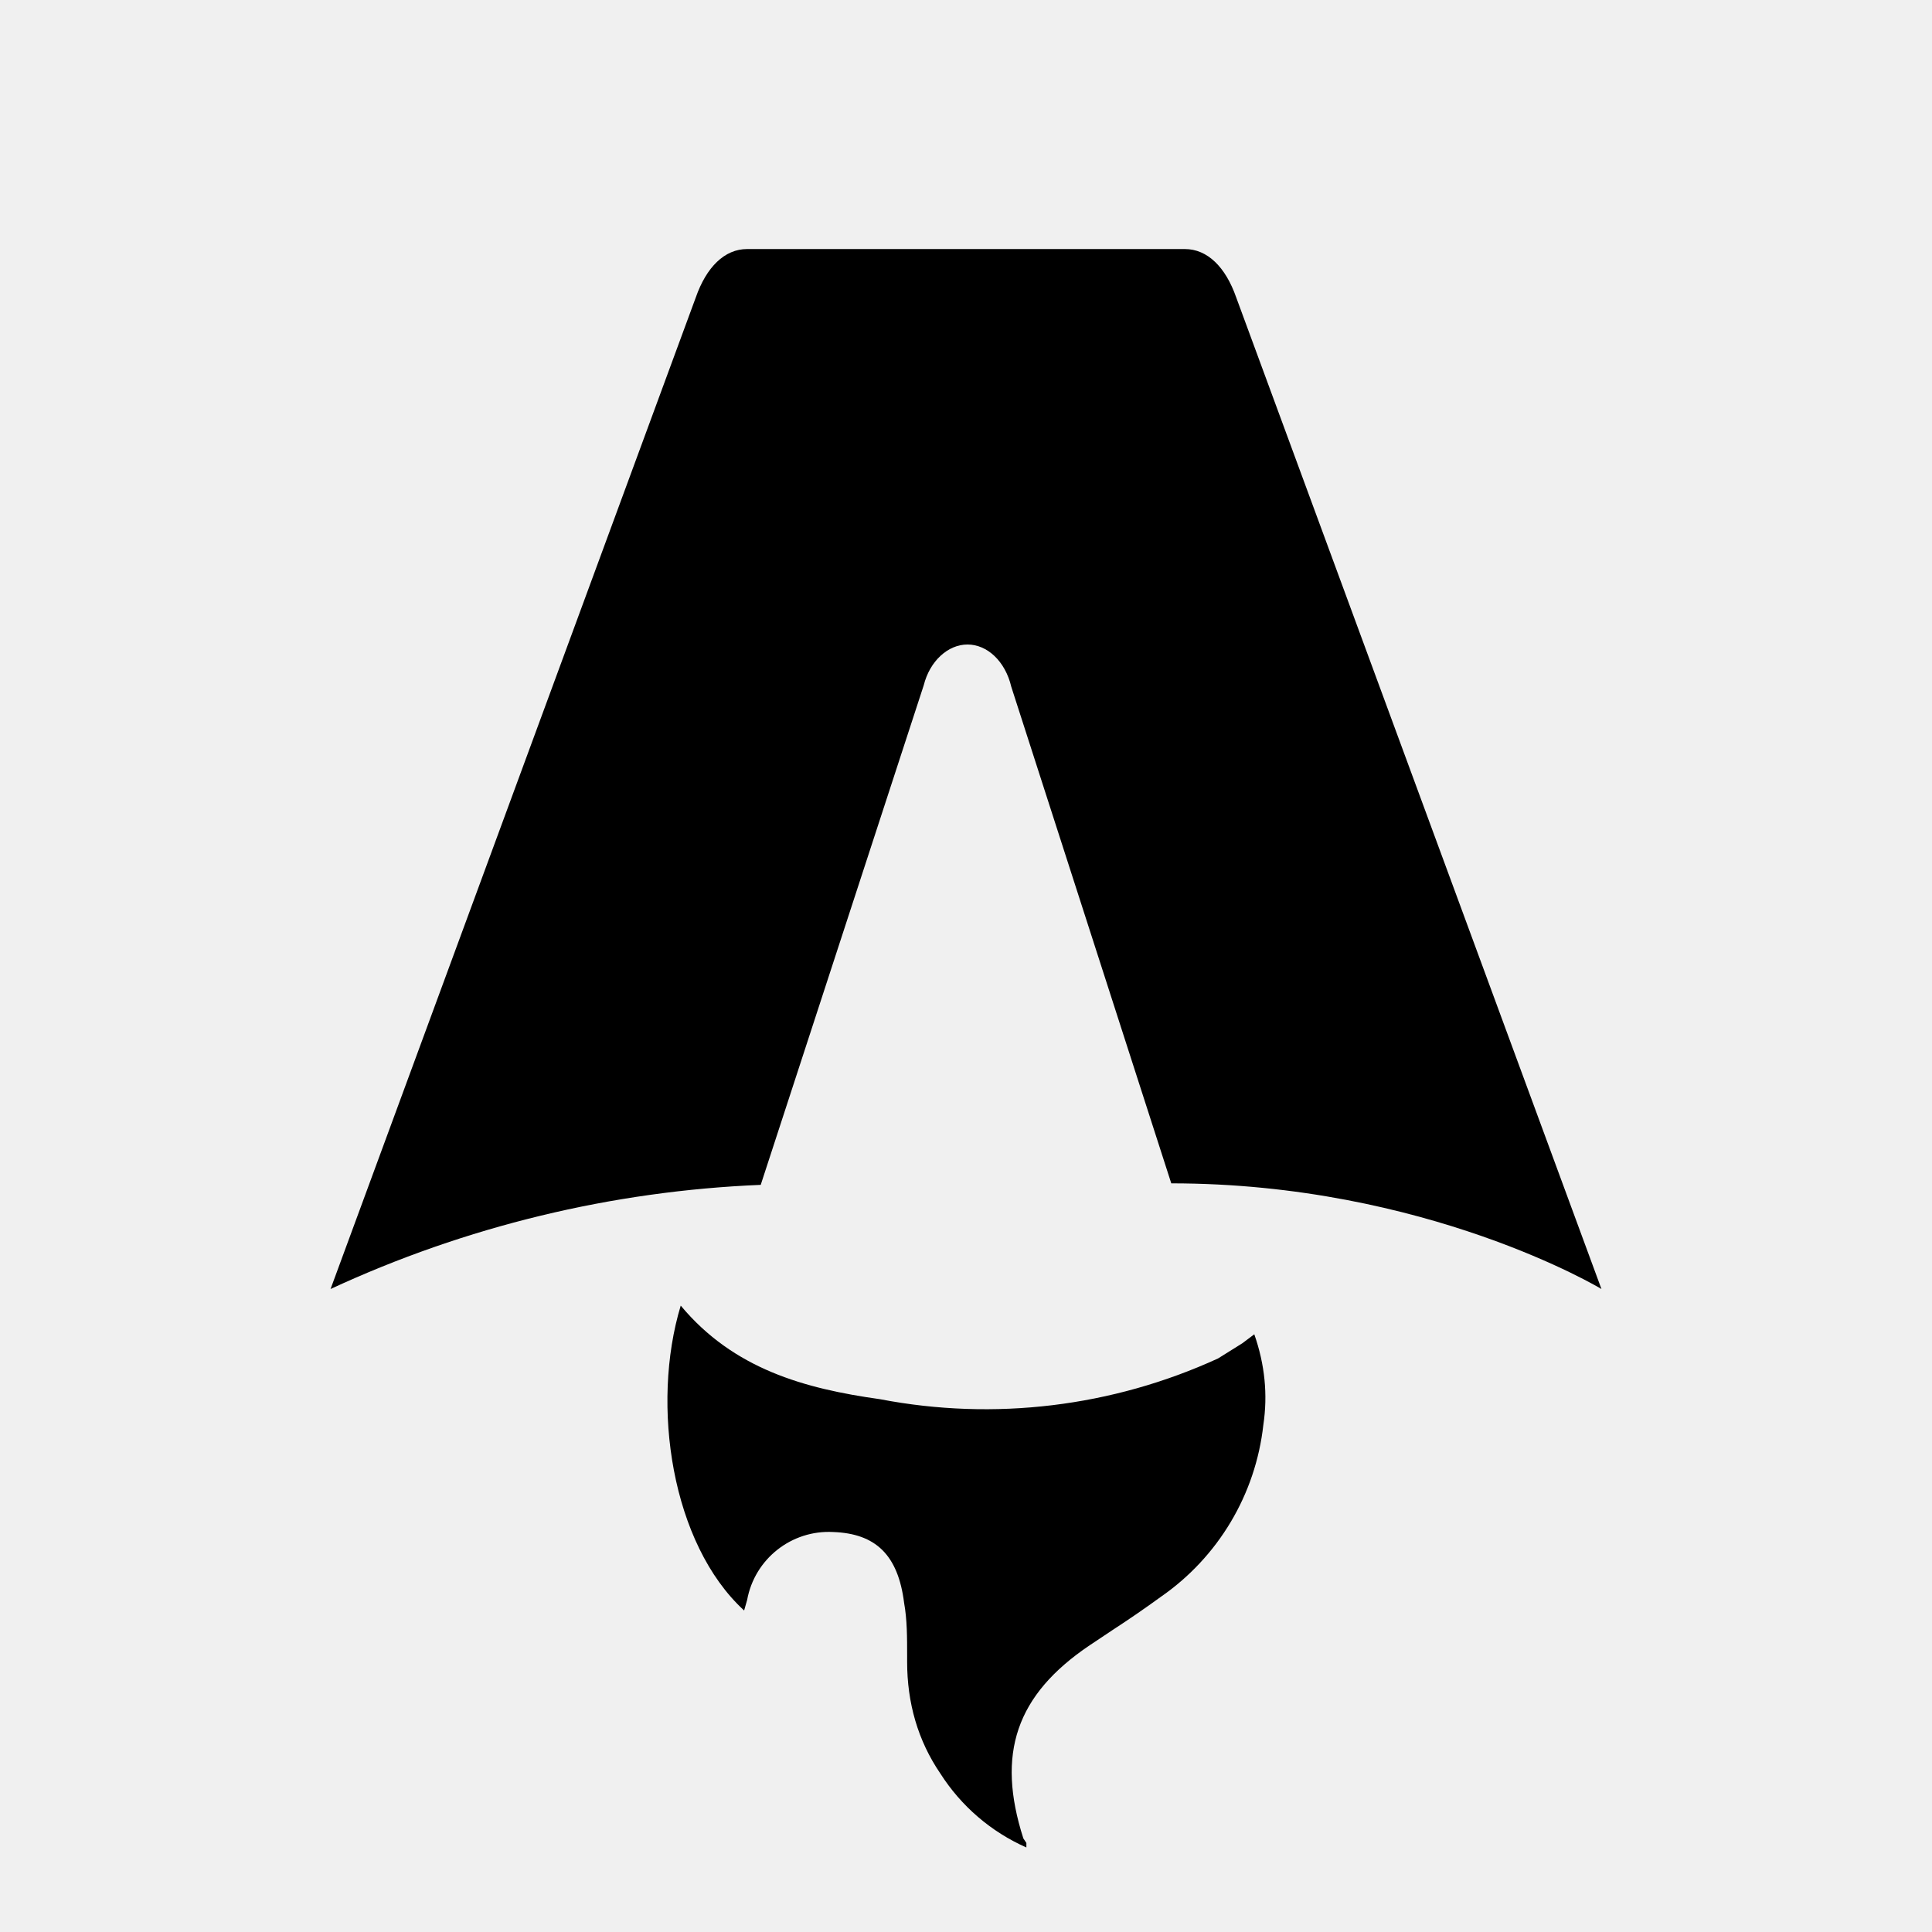
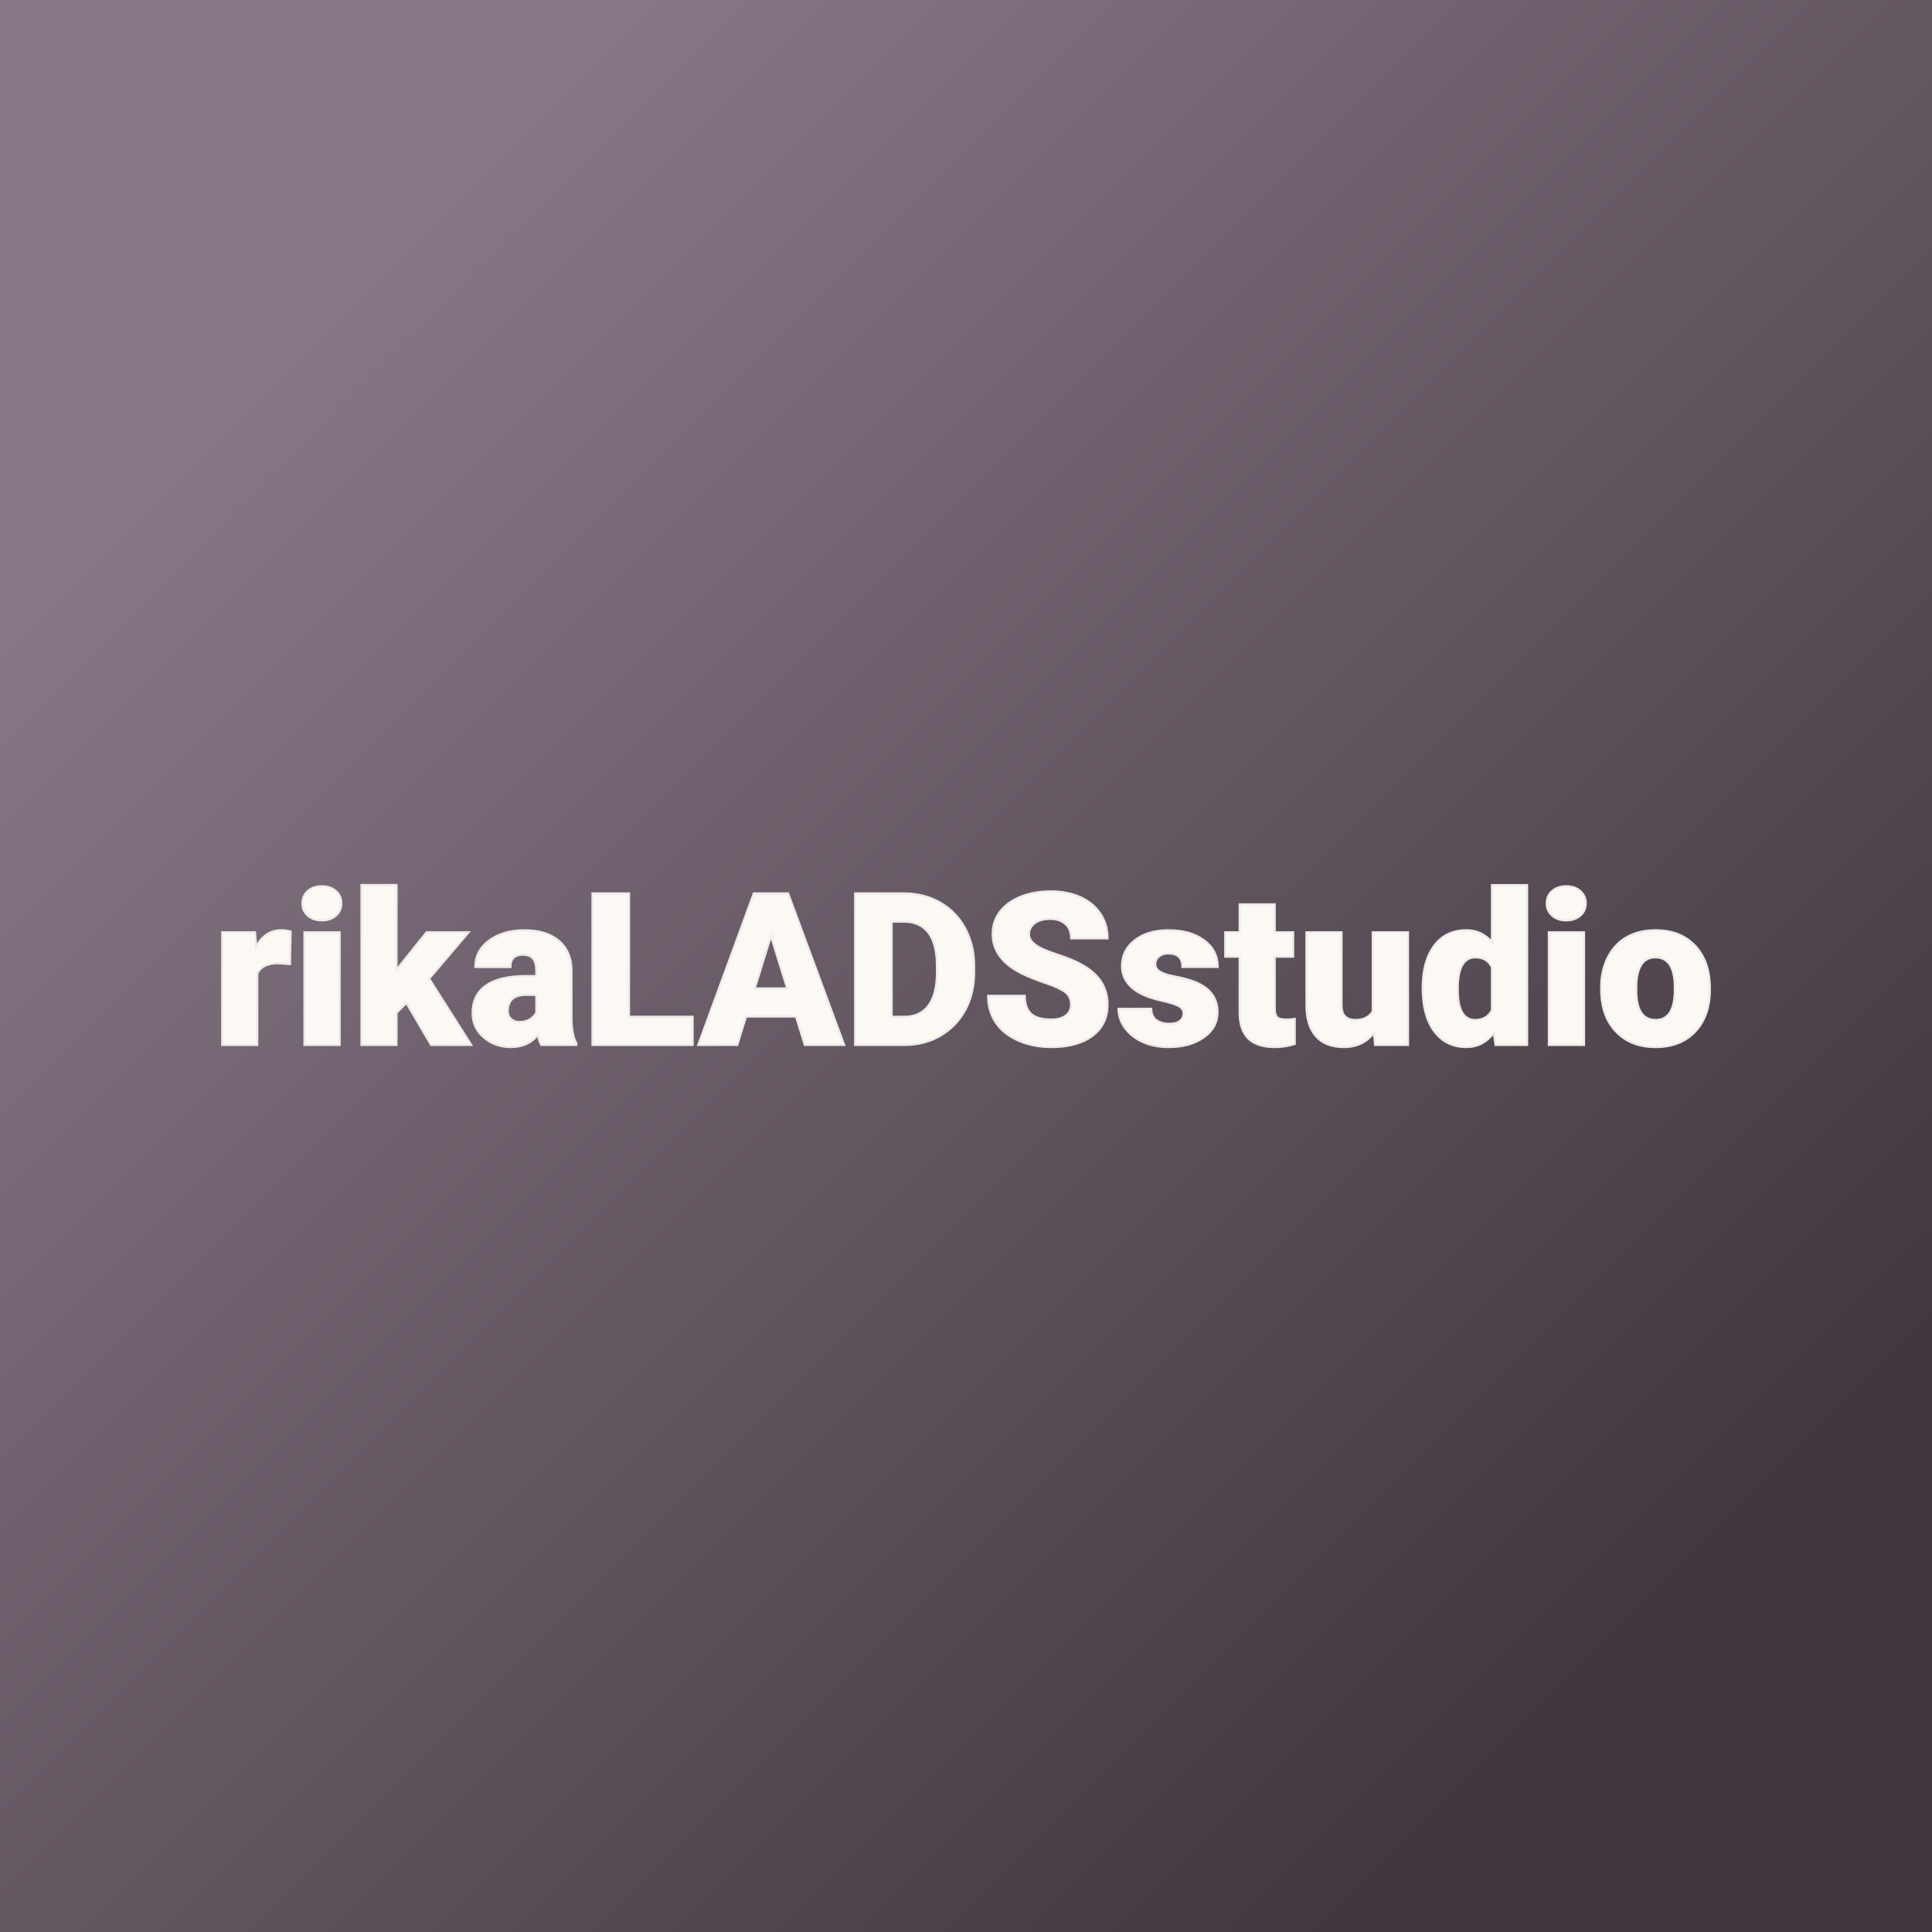
- <svg xmlns="http://www.w3.org/2000/svg" fill="none" viewBox="0 0 128 128">
-   <path d="M50.4 78.5a75.1 75.1 0 0 0-28.5 6.9l24.2-65.7c.7-2 1.9-3.2 3.4-3.2h29c1.5 0 2.7 1.2 3.4 3.2l24.2 65.7s-11.6-7-28.5-7L67 45.5c-.4-1.7-1.6-2.8-2.9-2.8-1.3 0-2.5 1.1-2.9 2.7L50.4 78.5Zm-1.1 28.2Zm-4.2-20.2c-2 6.6-.6 15.8 4.2 20.2a17.5 17.5 0 0 1 .2-.7 5.5 5.5 0 0 1 5.7-4.5c2.8.1 4.3 1.5 4.7 4.7.2 1.1.2 2.3.2 3.5v.4c0 2.7.7 5.2 2.2 7.4a13 13 0 0 0 5.7 4.9v-.3l-.2-.3c-1.8-5.6-.5-9.5 4.4-12.8l1.5-1a73 73 0 0 0 3.2-2.2 16 16 0 0 0 6.8-11.4c.3-2 .1-4-.6-6l-.8.6-1.6 1a37 37 0 0 1-22.4 2.7c-5-.7-9.7-2-13.2-6.2Z" />
-   <style>
-         path { fill: #000; }
-         @media (prefers-color-scheme: dark) {
-             path { fill: #FFF; }
-         }
-     </style>
+ <svg xmlns="http://www.w3.org/2000/svg" version="1.1" viewBox="0 0 200 200" width="200" height="200">
+   <rect width="200" height="200" fill="url('#gradient')" />
+   <defs>
+     <linearGradient id="gradient" gradientTransform="rotate(45 0.5 0.5)">
+       <stop offset="0%" stop-color="#877886" />
+       <stop offset="100%" stop-color="#41373f" />
+     </linearGradient>
+   </defs>
+   <g>
+     <g fill="#fcf8f4" transform="matrix(1.103001,0,0,1.103001,21.95484,108.1699)" stroke="#eeebe9" stroke-width="0.2">
+       <path d="M7.37-10.64L7.31-7.59L6.23-7.67Q4.68-7.67 4.24-6.69L4.24-6.69L4.24 0L0.95 0L0.95-10.57L4.03-10.57L4.14-9.21Q4.97-10.76 6.46-10.76L6.46-10.76Q6.98-10.76 7.37-10.64L7.37-10.64ZM11.97-10.57L11.97 0L8.67 0L8.67-10.57L11.97-10.57ZM8.48-13.29L8.48-13.29Q8.48-13.99 8.98-14.44Q9.49-14.89 10.30-14.89Q11.11-14.89 11.62-14.44Q12.13-13.99 12.13-13.29Q12.13-12.59 11.62-12.14Q11.11-11.69 10.30-11.69Q9.49-11.69 8.98-12.14Q8.48-12.59 8.48-13.29ZM20.55 0L18.24-3.94L17.31-3.01L17.31 0L14.02 0L14.02-15.01L17.31-15.01L17.31-7.04L17.65-7.48L20.13-10.57L24.07-10.57L20.37-6.22L24.32 0L20.55 0ZM34.18 0L30.89 0Q30.71-0.32 30.58-0.95L30.58-0.95Q29.67 0.20 28.04 0.20L28.04 0.20Q26.54 0.20 25.50-0.71Q24.45-1.61 24.45-2.98L24.45-2.98Q24.45-4.70 25.72-5.58Q26.99-6.46 29.41-6.46L29.41-6.46L30.43-6.46L30.43-7.01Q30.43-8.47 29.17-8.47L29.17-8.47Q28.00-8.47 28.00-7.31L28.00-7.31L24.71-7.31Q24.71-8.85 26.01-9.80Q27.31-10.76 29.34-10.76Q31.36-10.76 32.53-9.78Q33.70-8.79 33.73-7.07L33.73-7.07L33.73-2.39Q33.75-0.94 34.18-0.17L34.18-0.17L34.18 0ZM28.83-2.15L28.83-2.15Q29.44-2.15 29.85-2.41Q30.25-2.68 30.43-3.01L30.43-3.01L30.43-4.70L29.47-4.70Q27.75-4.70 27.75-3.15L27.75-3.15Q27.75-2.71 28.06-2.43Q28.36-2.15 28.83-2.15ZM39.13-14.22L39.13-2.64L45.10-2.64L45.10 0L35.70 0L35.70-14.22L39.13-14.22ZM55.63 0L54.80-2.66L50.11-2.66L49.29 0L45.63 0L50.84-14.22L54.06-14.22L59.32 0L55.63 0ZM52.45-10.23L50.93-5.30L53.98-5.30L52.45-10.23ZM65.03 0L60.35 0L60.35-14.22L64.93-14.22Q66.82-14.22 68.32-13.36Q69.82-12.51 70.67-10.95Q71.51-9.39 71.52-7.46L71.52-7.46L71.52-6.81Q71.52-4.85 70.70-3.31Q69.87-1.76 68.37-0.88Q66.88-0.01 65.03 0L65.03 0ZM64.93-11.57L63.78-11.57L63.78-2.64L64.97-2.64Q66.45-2.64 67.24-3.69Q68.03-4.74 68.03-6.81L68.03-6.81L68.03-7.42Q68.03-9.48 67.24-10.53Q66.45-11.57 64.93-11.57L64.93-11.57ZM80.62-3.78L80.62-3.78Q80.62-4.53 80.08-4.95Q79.55-5.37 78.21-5.82Q76.88-6.27 76.03-6.69L76.03-6.69Q73.26-8.05 73.26-10.42L73.26-10.42Q73.26-11.60 73.95-12.50Q74.64-13.41 75.90-13.91Q77.16-14.41 78.73-14.41L78.73-14.41Q80.26-14.41 81.48-13.87Q82.70-13.32 83.37-12.31Q84.04-11.30 84.04-10L84.04-10L80.63-10Q80.63-10.87 80.09-11.35Q79.56-11.83 78.65-11.83L78.65-11.83Q77.73-11.83 77.20-11.42Q76.67-11.02 76.67-10.39L76.67-10.39Q76.67-9.84 77.26-9.40Q77.84-8.96 79.32-8.48Q80.79-8.01 81.74-7.46L81.74-7.46Q84.04-6.13 84.04-3.80L84.04-3.80Q84.04-1.93 82.64-0.87Q81.23 0.20 78.78 0.20L78.78 0.20Q77.05 0.20 75.65-0.42Q74.25-1.04 73.54-2.12Q72.83-3.20 72.83-4.61L72.83-4.61L76.27-4.61Q76.27-3.47 76.86-2.92Q77.45-2.38 78.78-2.38L78.78-2.38Q79.63-2.38 80.12-2.75Q80.62-3.12 80.62-3.78ZM91.18-2.97L91.18-2.97Q91.18-3.39 90.74-3.64Q90.30-3.90 89.07-4.17Q87.84-4.44 87.04-4.89Q86.24-5.33 85.82-5.97Q85.40-6.60 85.40-7.42L85.40-7.42Q85.40-8.88 86.60-9.82Q87.80-10.76 89.75-10.76L89.75-10.76Q91.84-10.76 93.11-9.81Q94.38-8.87 94.38-7.32L94.38-7.32L91.07-7.32Q91.07-8.59 89.74-8.59L89.74-8.59Q89.22-8.59 88.87-8.31Q88.52-8.02 88.52-7.59L88.52-7.59Q88.52-7.15 88.95-6.88Q89.38-6.60 90.32-6.43Q91.26-6.25 91.97-6.01L91.97-6.01Q94.36-5.19 94.36-3.07L94.36-3.07Q94.36-1.62 93.07-0.71Q91.79 0.20 89.75 0.20L89.75 0.20Q88.39 0.20 87.32-0.29Q86.26-0.78 85.66-1.62Q85.07-2.46 85.07-3.39L85.07-3.39L88.14-3.39Q88.16-2.66 88.63-2.32Q89.10-1.98 89.83-1.98L89.83-1.98Q90.51-1.98 90.84-2.26Q91.18-2.53 91.18-2.97ZM96.44-13.19L99.73-13.19L99.73-10.57L101.46-10.57L101.46-8.28L99.73-8.28L99.73-3.45Q99.73-2.85 99.94-2.62Q100.16-2.38 100.79-2.38L100.79-2.38Q101.28-2.38 101.61-2.44L101.61-2.44L101.61-0.09Q100.72 0.20 99.76 0.20L99.76 0.20Q98.06 0.20 97.25-0.61Q96.44-1.41 96.44-3.04L96.44-3.04L96.44-8.28L95.09-8.28L95.09-10.57L96.44-10.57L96.44-13.19ZM109.15 0L109.05-1.14Q108.01 0.20 106.23 0.20L106.23 0.20Q104.49 0.20 103.60-0.82Q102.71-1.83 102.71-3.72L102.71-3.72L102.71-10.57L106.00-10.57L106.00-3.70Q106.00-2.34 107.31-2.34L107.31-2.34Q108.45-2.34 108.93-3.15L108.93-3.15L108.93-10.57L112.24-10.57L112.24 0L109.15 0ZM113.62-5.36L113.62-5.36Q113.62-7.87 114.71-9.32Q115.79-10.76 117.73-10.76L117.73-10.76Q119.15-10.76 120.12-9.65L120.12-9.65L120.12-15L123.42-15L123.42 0L120.46 0L120.29-1.13Q119.28 0.20 117.71 0.20L117.71 0.20Q115.83 0.20 114.73-1.25Q113.62-2.70 113.62-5.36ZM116.92-5.76L116.91-5.16Q116.91-2.34 118.55-2.34L118.55-2.34Q119.65-2.34 120.12-3.26L120.12-3.26L120.12-7.29Q119.67-8.22 118.57-8.22L118.57-8.22Q117.05-8.22 116.92-5.76L116.92-5.76ZM128.76-10.57L128.76 0L125.46 0L125.46-10.57L128.76-10.57ZM125.26-13.29L125.26-13.29Q125.26-13.99 125.77-14.44Q126.28-14.89 127.09-14.89Q127.90-14.89 128.41-14.44Q128.92-13.99 128.92-13.29Q128.92-12.59 128.41-12.14Q127.90-11.69 127.09-11.69Q126.28-11.69 125.77-12.14Q125.26-12.59 125.26-13.29ZM130.38-4.82L130.37-5.38Q130.37-6.96 130.99-8.20Q131.60-9.43 132.75-10.10Q133.91-10.76 135.46-10.76L135.46-10.76Q137.83-10.76 139.20-9.29Q140.57-7.82 140.57-5.29L140.57-5.29L140.57-5.18Q140.57-2.71 139.19-1.25Q137.82 0.20 135.48 0.20L135.48 0.20Q133.22 0.20 131.86-1.16Q130.49-2.51 130.38-4.82L130.38-4.82ZM133.67-5.77L133.66-5.18Q133.66-3.71 134.12-3.03Q134.58-2.34 135.48-2.34L135.48-2.34Q137.24-2.34 137.28-5.05L137.28-5.05L137.28-5.38Q137.28-8.22 135.46-8.22L135.46-8.22Q133.81-8.22 133.67-5.77L133.67-5.77Z" />
+     </g>
+   </g>
</svg>
